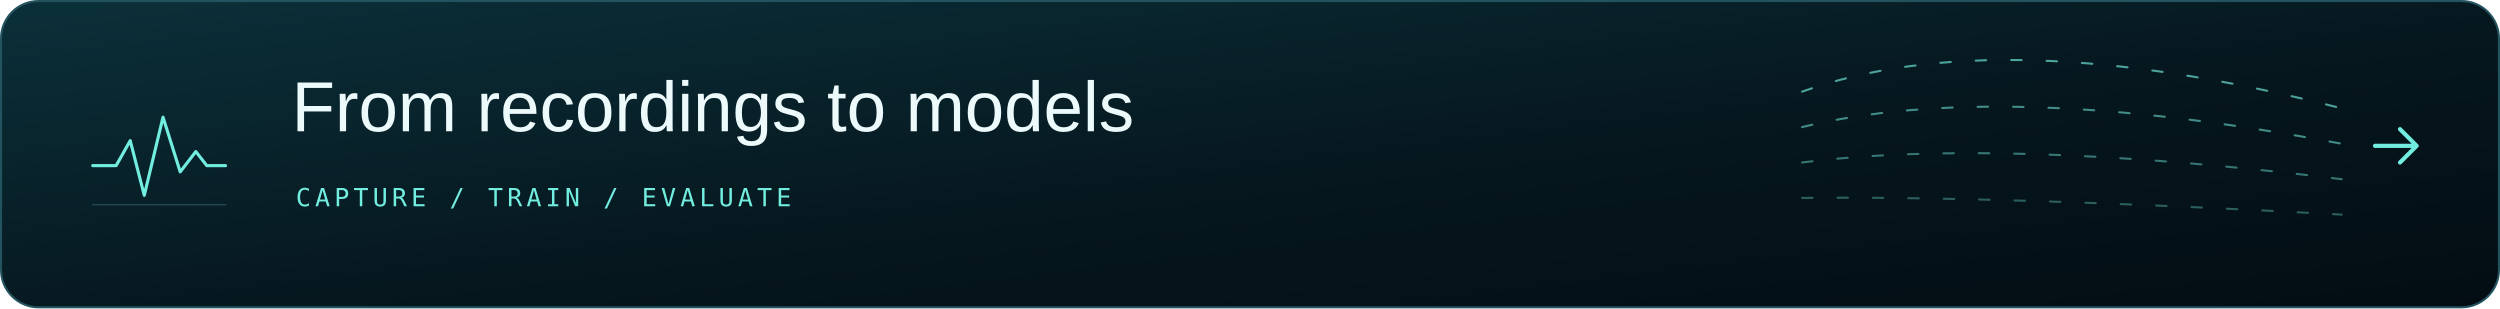
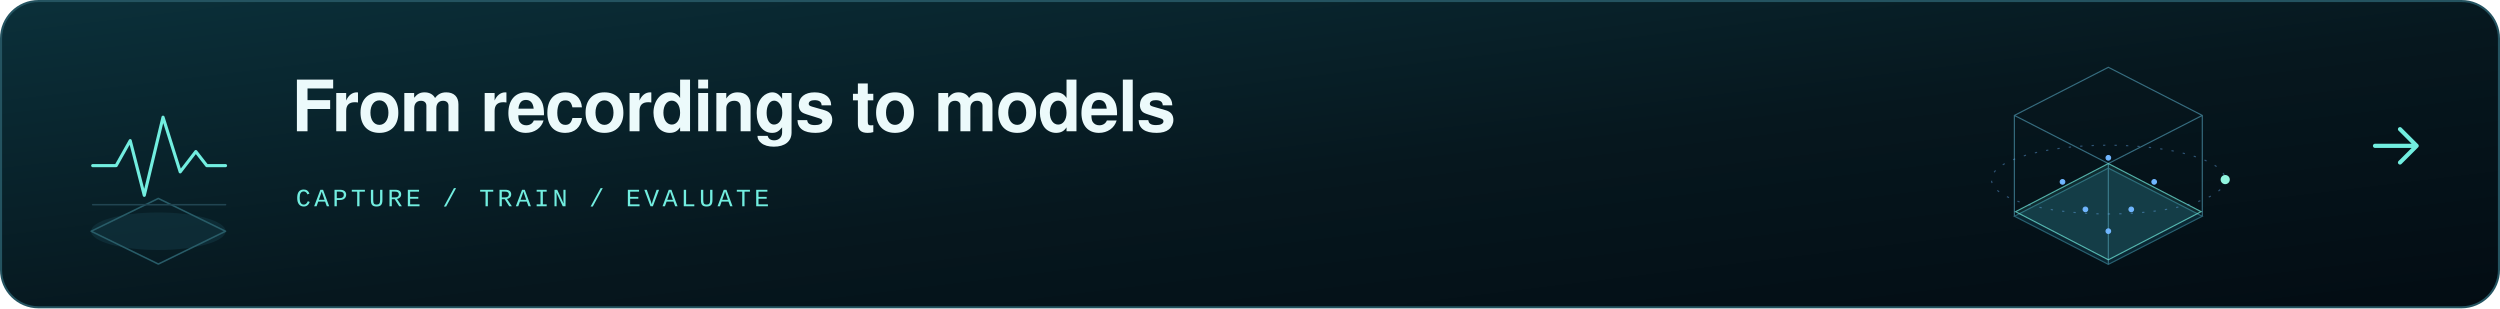
<svg xmlns="http://www.w3.org/2000/svg" width="1200" height="148" viewBox="0 0 1200 148" role="img" aria-labelledby="title desc">
  <defs>
    <linearGradient id="wash" x1="0" y1="0" x2="1" y2="1">
      <stop stop-color="#0b303a" />
      <stop offset=".55" stop-color="#06171e" />
      <stop offset="1" stop-color="#030c13" />
    </linearGradient>
    <linearGradient id="accent">
      <stop stop-color="#91f6df" />
      <stop offset="1" stop-color="#26bad7" />
    </linearGradient>
    <radialGradient id="halo">
      <stop stop-color="#35d4db" stop-opacity=".17" />
      <stop offset="1" stop-color="#35d4db" stop-opacity="0" />
    </radialGradient>
  </defs>
-   <style>text{font-family:Arial,Helvetica,sans-serif}.mono{font-family:ui-monospace,Consolas,monospace;letter-spacing:2px}.flow{stroke-dasharray:5 12;animation:flow 12s linear infinite}.breathe{animation:breathe 6s ease-in-out infinite}.trace{stroke-dasharray:400;stroke-dashoffset:0;animation:trace 10s ease-in-out infinite}.float{animation:float 9s ease-in-out infinite}@keyframes flow{to{stroke-dashoffset:-136}}@keyframes breathe{50%{opacity:.4}}@keyframes trace{0%,100%{stroke-dashoffset:0}50%{stroke-dashoffset:90}}@keyframes float{50%{transform:translateY(-6px)}}@media(prefers-reduced-motion:reduce){*{animation:none!important}}</style>
+   <style>
+ text{font-family:"Avenir Next","Segoe UI",Helvetica,Arial,sans-serif}
+ .mono{font-family:"SFMono-Regular",Consolas,"Liberation Mono",monospace;letter-spacing:1.6px}
+ .float{animation:float 5s ease-in-out infinite}
+ .flow{stroke-dasharray:5 12;animation:flow 5s linear infinite}
+ .breathe{animation:breathe 4s ease-in-out infinite}
+ .trace{stroke-dasharray:400;animation:trace 6s ease-in-out infinite}
+ .scan{animation:scan 7s ease-in-out infinite}
+ .orbit{transform-box:fill-box;transform-origin:center;animation:orbit 18s linear infinite}
+ .spark{animation:spark 3.5s ease-in-out infinite}
+ @keyframes float{0%,100%{transform:translate(0,0)}50%{transform:translate(3px,-10px)}}
+ @keyframes scan{0%,100%{transform:translateY(0)}50%{transform:translateY(-76px)}}
+ @keyframes orbit{to{transform:rotate(360deg)}}
+ @keyframes spark{50%{opacity:.25}}
+ @keyframes flow{to{stroke-dashoffset:-136}}
+ @keyframes breathe{50%{opacity:.4}}
+ @keyframes trace{0%,100%{stroke-dashoffset:0}50%{stroke-dashoffset:90}}
+ @media(prefers-reduced-motion:reduce){*{animation:none!important}}
+ </style>
  <rect x=".5" y=".5" width="1199" height="147" rx="18" fill="url(#wash)" stroke="#245360" />
  <g transform="translate(76 75) scale(0.75)">
-     <path d="M-42 6H-27L-18 -10L-9 25L3 -25L14 10L24 -3L31 6H43" fill="none" stroke="#72eee0" stroke-width="2" stroke-linecap="round" stroke-linejoin="round" class="trace" />
-     <path d="M-42 31H43" fill="none" stroke="#214451" stroke-width="1" stroke-linecap="round" stroke-linejoin="round" />
+     <ellipse cx="0" cy="48" rx="43" ry="12" fill="#133a45" opacity=".5" />
+     <path d="M-43 48L0 27L43 48L0 69Z" fill="none" stroke="#285c68" stroke-width="1" stroke-linecap="round" stroke-linejoin="round" />
+     <g class="float">
+       <path d="M-42 6H-27L-18 -10L-9 25L3 -25L14 10L24 -3L31 6H43" fill="none" stroke="#72eee0" stroke-width="2" stroke-linecap="round" stroke-linejoin="round" class="trace" />
+       <path d="M-42 31H43" fill="none" stroke="#214451" stroke-width="1" stroke-linecap="round" stroke-linejoin="round" />
+     </g>
  </g>
-   <text x="140" y="63" font-size="34" fill="#ecfafb" text-anchor="start">From recordings to models</text>
-   <text x="142" y="99" font-size="12" fill="#72eee0" text-anchor="start" class="mono">CAPTURE / TRAIN / EVALUATE</text>
-   <path d="M865 44Q960 10 1124 52" fill="none" stroke="#72eee0" stroke-width="1" stroke-linecap="round" stroke-linejoin="round" class="flow" opacity="0.65" />
-   <path d="M865 61Q960 38 1124 69" fill="none" stroke="#72eee0" stroke-width="1" stroke-linecap="round" stroke-linejoin="round" class="flow" opacity="0.55" />
-   <path d="M865 78Q960 66 1124 86" fill="none" stroke="#72eee0" stroke-width="1" stroke-linecap="round" stroke-linejoin="round" class="flow" opacity="0.45" />
-   <path d="M865 95Q960 94 1124 103" fill="none" stroke="#72eee0" stroke-width="1" stroke-linecap="round" stroke-linejoin="round" class="flow" opacity="0.35" />
+   <text x="140" y="63" font-size="34" fill="#ecfafb" text-anchor="start" font-weight="650" letter-spacing="-0.6">From recordings to models</text>
+   <text x="142" y="99" font-size="12" fill="#72eee0" text-anchor="start" font-weight="500" class="mono">CAPTURE / TRAIN / EVALUATE</text>
+   <g transform="translate(1012 84) scale(0.55)">
+     <path d="M-82 36L0 -6L82 36L0 78Z" fill="#0a2733" stroke="#286171" />
+     <path d="M-82 36V-52L0 -94L82 -52V36M-82 -52L0 -10L82 -52M0 -10V78" fill="none" stroke="#366d80" />
+     <g class="scan">
+       <path d="M-81 32L0 -10L81 32L0 74Z" fill="#5fe3d8" fill-opacity=".12" stroke="#72eee0" stroke-opacity=".7" />
+     </g>
+     <circle cx="-40" cy="6" r="2" stroke="#70b6ff" fill="#70b6ff" class="spark" />
+     <circle cx="0" cy="-15" r="2" stroke="#70b6ff" fill="#70b6ff" class="spark" />
+     <circle cx="40" cy="6" r="2" stroke="#70b6ff" fill="#70b6ff" class="spark" />
+     <circle cx="-20" cy="30" r="2" stroke="#70b6ff" fill="#70b6ff" class="spark" />
+     <circle cx="20" cy="30" r="2" stroke="#70b6ff" fill="#70b6ff" class="spark" />
+     <circle cx="0" cy="49" r="2" stroke="#70b6ff" fill="#70b6ff" class="spark" />
+     <g class="orbit">
+       <ellipse cx="0" cy="4" rx="102" ry="30" fill="none" stroke="#70b6ff" stroke-opacity=".4" stroke-dasharray="2 8" />
+       <circle cx="102" cy="4" r="4" fill="#91f6df" />
+     </g>
+   </g>
  <path d="M1140 70H1160M1152 62L1160 70L1152 78" fill="none" stroke="#72eee0" stroke-width="2" stroke-linecap="round" stroke-linejoin="round" />
</svg>
